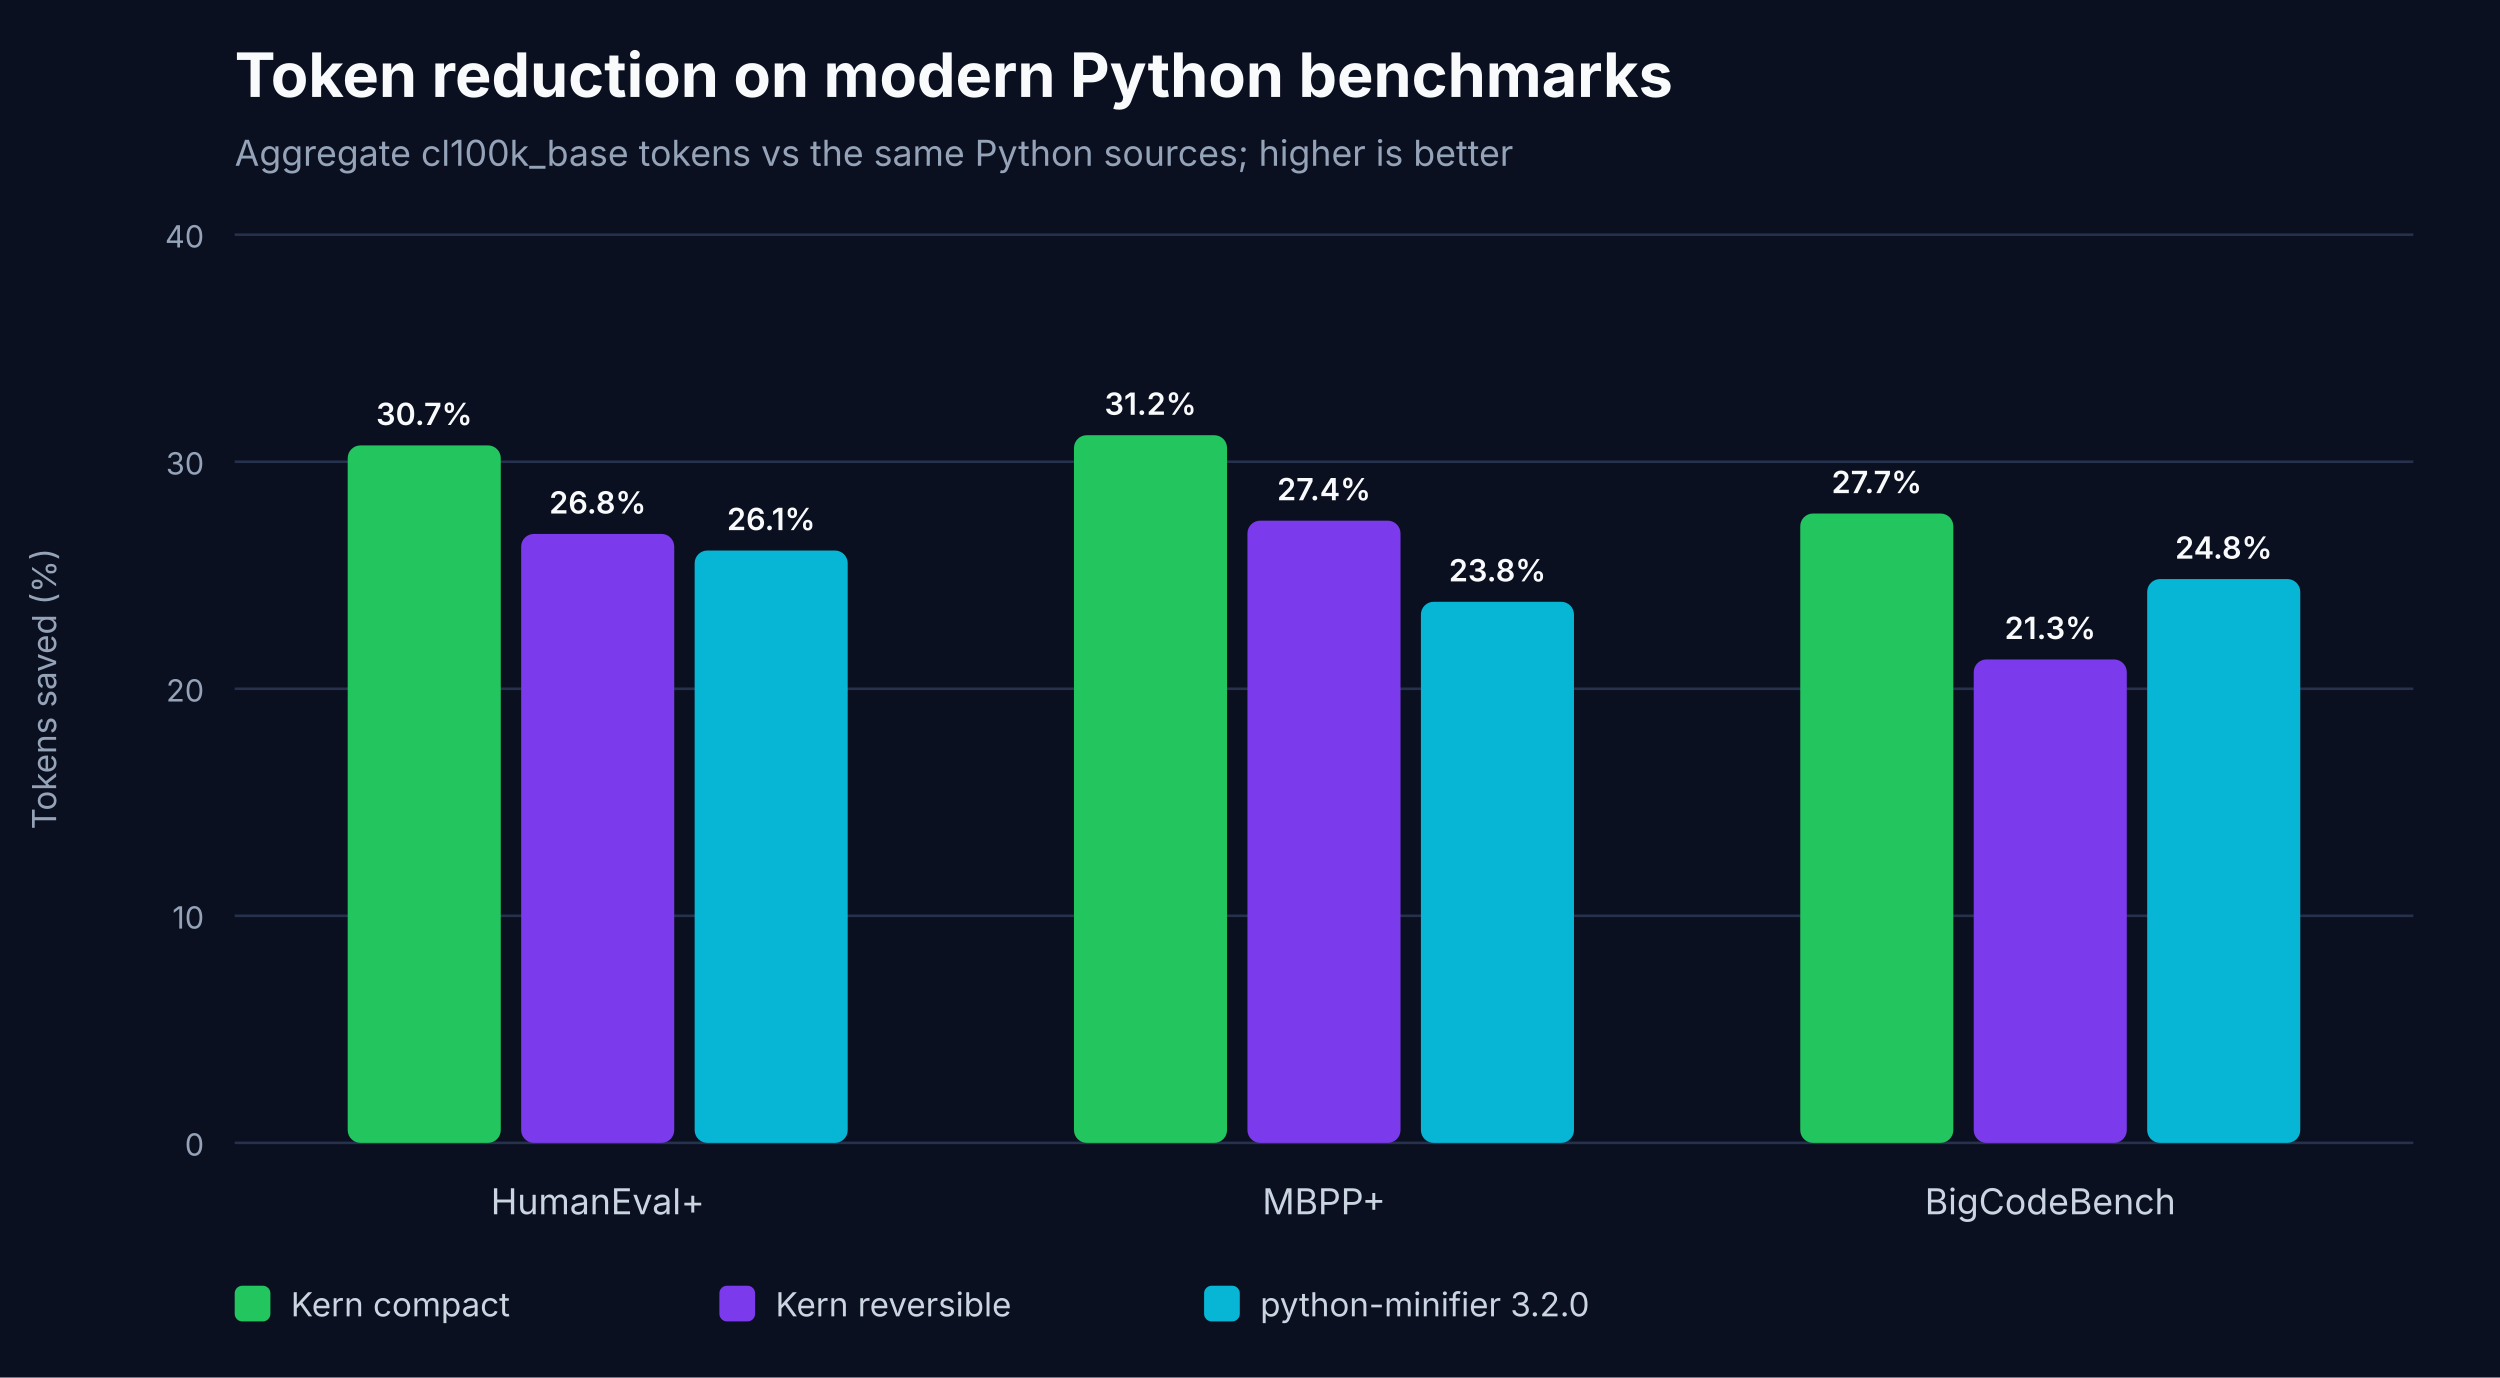
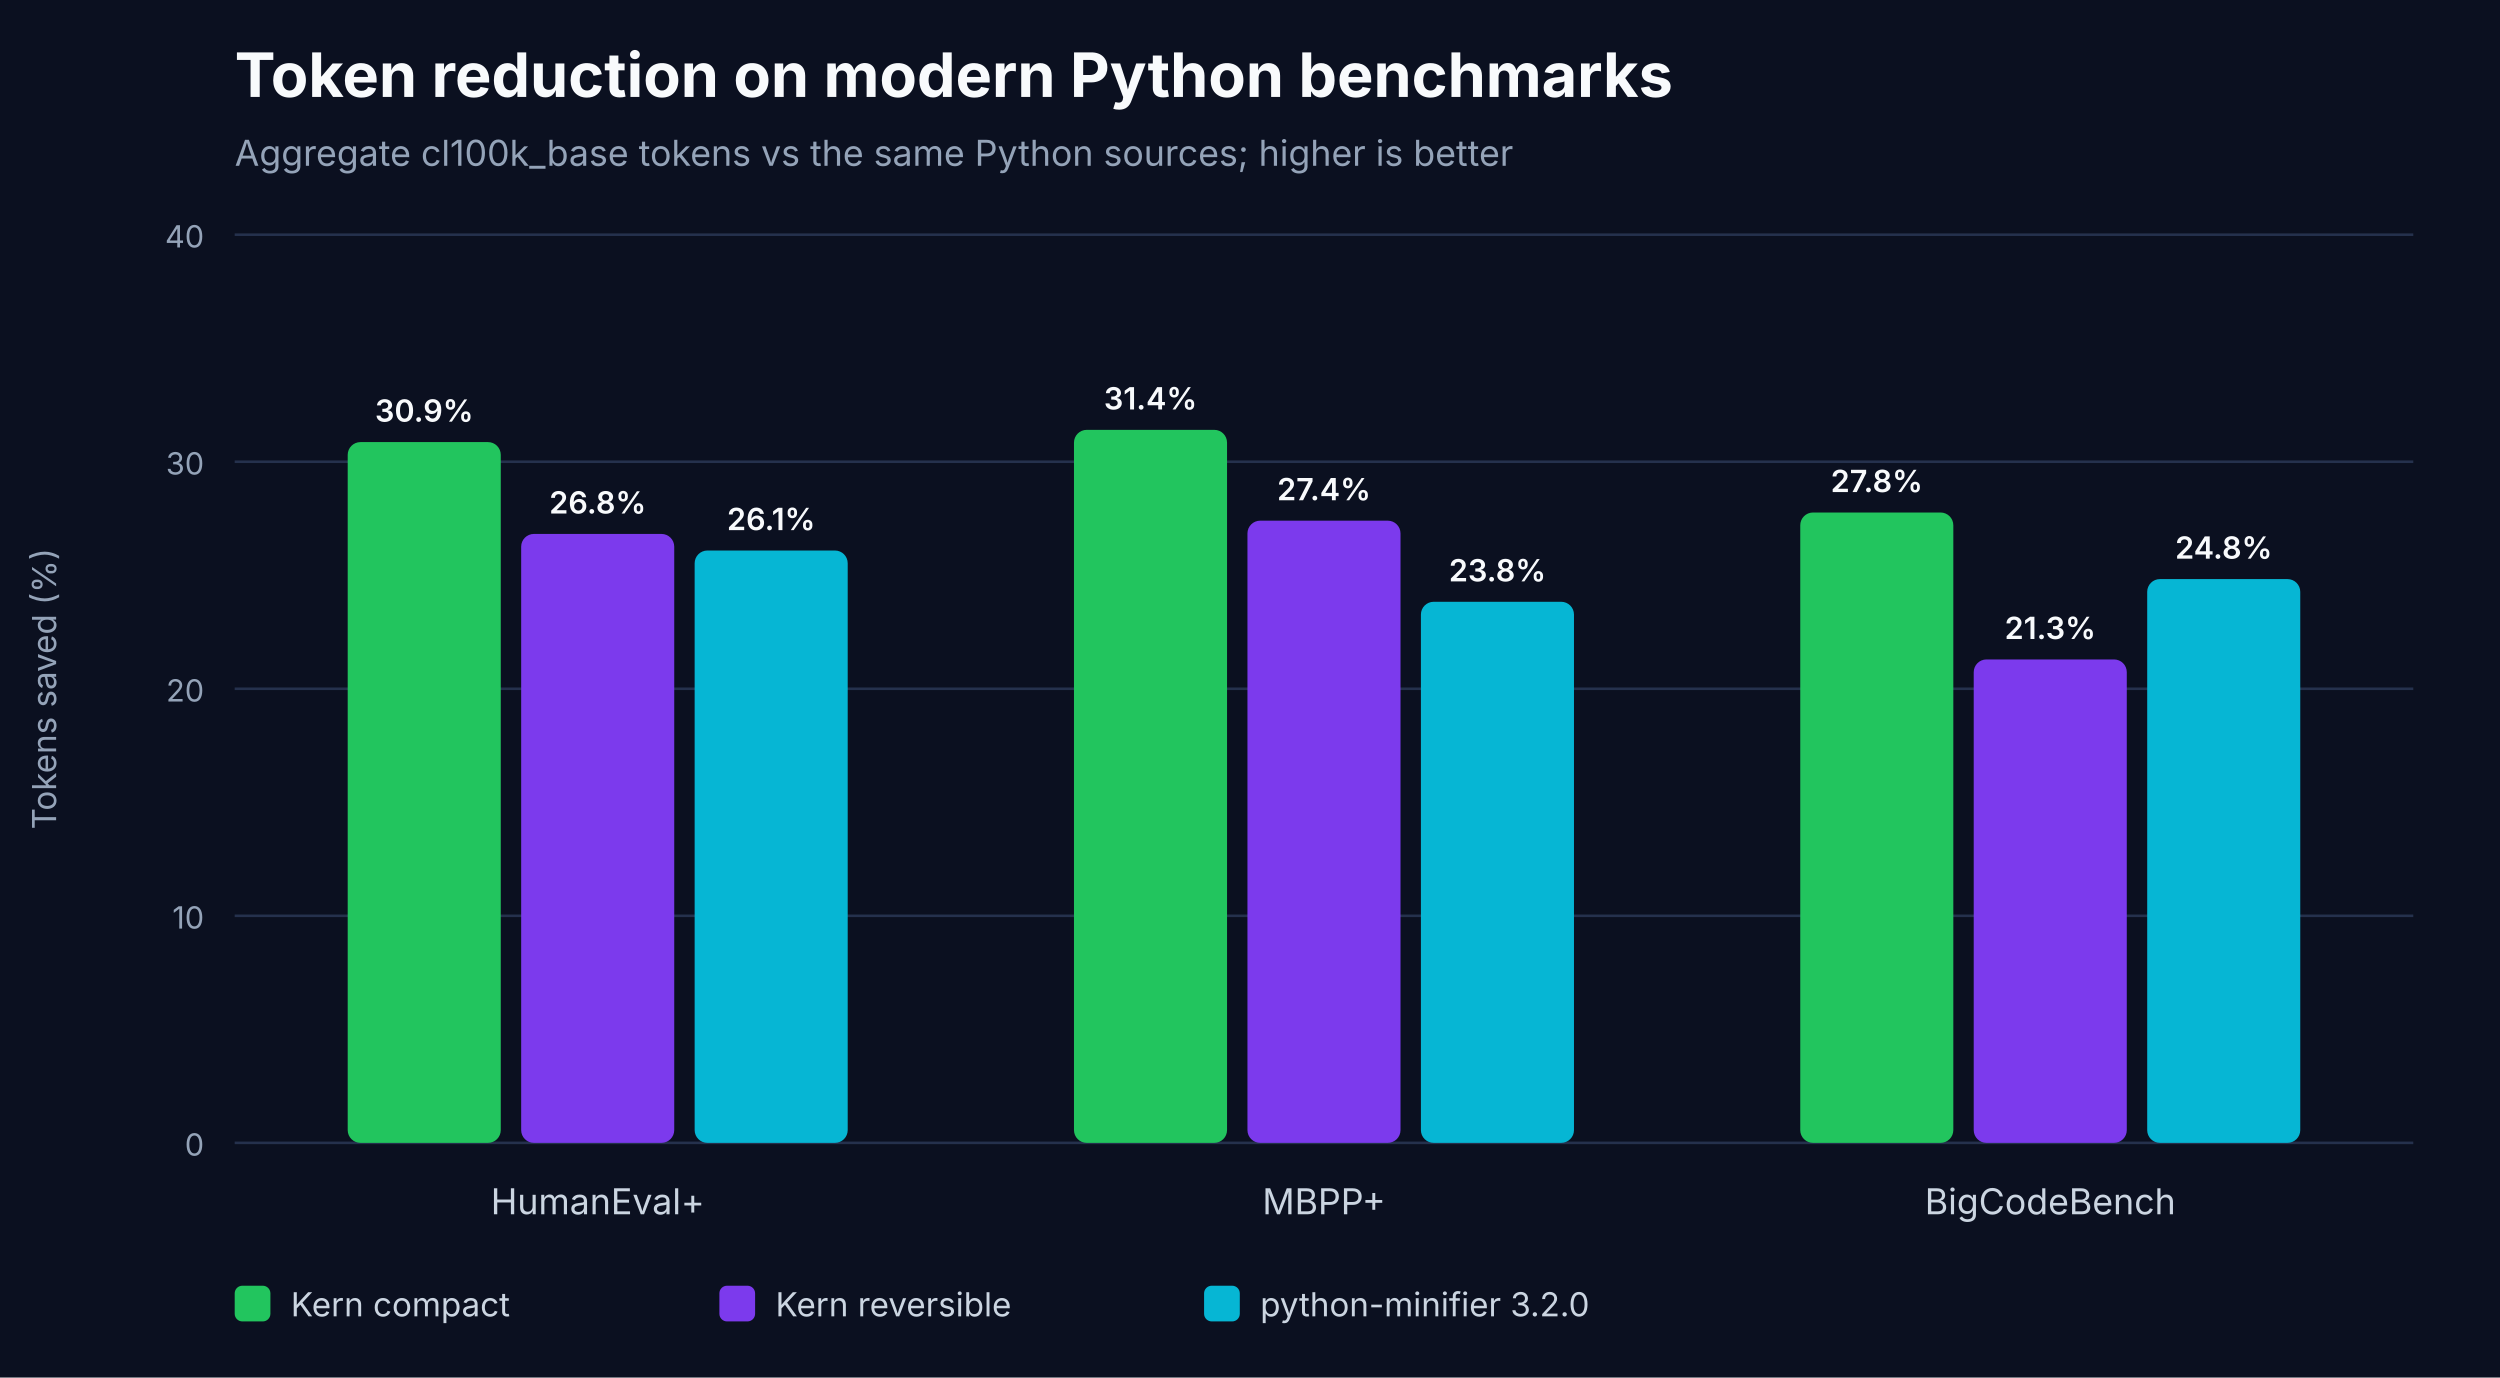
<svg xmlns="http://www.w3.org/2000/svg" width="980" height="540" viewBox="0 0 980 540" role="img" aria-labelledby="title desc">
  <rect width="100%" height="100%" fill="#0b1020" />
  <text x="92" y="38" fill="#f8fafc" font-family="Inter,system-ui,sans-serif" font-size="24" font-weight="700">Token reduction on modern Python benchmarks</text>
  <text x="92" y="65" fill="#94a3b8" font-family="Inter,system-ui,sans-serif" font-size="14">Aggregate cl100k_base tokens vs the same Python sources; higher is better</text>
  <line x1="92" y1="448.0" x2="946" y2="448.0" stroke="#25314d" stroke-width="1" />
  <text x="80" y="453.0" fill="#94a3b8" text-anchor="end" font-family="Inter,system-ui,sans-serif" font-size="12">0</text>
  <line x1="92" y1="359.0" x2="946" y2="359.0" stroke="#25314d" stroke-width="1" />
  <text x="80" y="364.0" fill="#94a3b8" text-anchor="end" font-family="Inter,system-ui,sans-serif" font-size="12">10</text>
  <line x1="92" y1="270.0" x2="946" y2="270.0" stroke="#25314d" stroke-width="1" />
  <text x="80" y="275.0" fill="#94a3b8" text-anchor="end" font-family="Inter,system-ui,sans-serif" font-size="12">20</text>
  <line x1="92" y1="181.0" x2="946" y2="181.0" stroke="#25314d" stroke-width="1" />
  <text x="80" y="186.0" fill="#94a3b8" text-anchor="end" font-family="Inter,system-ui,sans-serif" font-size="12">30</text>
  <line x1="92" y1="92.0" x2="946" y2="92.0" stroke="#25314d" stroke-width="1" />
  <text x="80" y="97.0" fill="#94a3b8" text-anchor="end" font-family="Inter,system-ui,sans-serif" font-size="12">40</text>
  <text x="22" y="270.0" fill="#94a3b8" text-anchor="middle" transform="rotate(-90 22 270.0)" font-family="Inter,system-ui,sans-serif" font-size="13">Tokens saved (%)</text>
  <text x="234.3" y="476" fill="#cbd5e1" text-anchor="middle" font-family="Inter,system-ui,sans-serif" font-size="14">HumanEval+</text>
-   <rect x="136.3" y="174.6" width="60.0" height="273.4" rx="5" fill="#22c55e" />
-   <text x="166.3" y="166.6" fill="#f8fafc" text-anchor="middle" font-family="Inter,system-ui,sans-serif" font-size="12" font-weight="600">30.7%</text>
+   <rect x="136.3" y="173.3" width="60.0" height="274.7" rx="5" fill="#22c55e" />
+   <text x="166.3" y="165.3" fill="#f8fafc" text-anchor="middle" font-family="Inter,system-ui,sans-serif" font-size="12" font-weight="600">30.9%</text>
  <rect x="204.3" y="209.3" width="60.0" height="238.7" rx="5" fill="#7c3aed" />
  <text x="234.3" y="201.3" fill="#f8fafc" text-anchor="middle" font-family="Inter,system-ui,sans-serif" font-size="12" font-weight="600">26.8%</text>
  <rect x="272.3" y="215.8" width="60.0" height="232.2" rx="5" fill="#06b6d4" />
  <text x="302.3" y="207.8" fill="#f8fafc" text-anchor="middle" font-family="Inter,system-ui,sans-serif" font-size="12" font-weight="600">26.1%</text>
  <text x="519.0" y="476" fill="#cbd5e1" text-anchor="middle" font-family="Inter,system-ui,sans-serif" font-size="14">MBPP+</text>
-   <rect x="421.0" y="170.6" width="60.0" height="277.4" rx="5" fill="#22c55e" />
-   <text x="451.0" y="162.6" fill="#f8fafc" text-anchor="middle" font-family="Inter,system-ui,sans-serif" font-size="12" font-weight="600">31.2%</text>
+   <rect x="421.0" y="168.5" width="60.0" height="279.5" rx="5" fill="#22c55e" />
+   <text x="451.0" y="160.5" fill="#f8fafc" text-anchor="middle" font-family="Inter,system-ui,sans-serif" font-size="12" font-weight="600">31.4%</text>
  <rect x="489.0" y="204.1" width="60.0" height="243.9" rx="5" fill="#7c3aed" />
  <text x="519.0" y="196.1" fill="#f8fafc" text-anchor="middle" font-family="Inter,system-ui,sans-serif" font-size="12" font-weight="600">27.4%</text>
  <rect x="557.0" y="235.9" width="60.0" height="212.1" rx="5" fill="#06b6d4" />
  <text x="587.0" y="227.9" fill="#f8fafc" text-anchor="middle" font-family="Inter,system-ui,sans-serif" font-size="12" font-weight="600">23.8%</text>
  <text x="803.7" y="476" fill="#cbd5e1" text-anchor="middle" font-family="Inter,system-ui,sans-serif" font-size="14">BigCodeBench</text>
-   <rect x="705.7" y="201.3" width="60.0" height="246.7" rx="5" fill="#22c55e" />
-   <text x="735.7" y="193.3" fill="#f8fafc" text-anchor="middle" font-family="Inter,system-ui,sans-serif" font-size="12" font-weight="600">27.7%</text>
+   <rect x="705.7" y="200.9" width="60.0" height="247.1" rx="5" fill="#22c55e" />
+   <text x="735.7" y="192.9" fill="#f8fafc" text-anchor="middle" font-family="Inter,system-ui,sans-serif" font-size="12" font-weight="600">27.8%</text>
  <rect x="773.7" y="258.5" width="60.0" height="189.5" rx="5" fill="#7c3aed" />
  <text x="803.7" y="250.5" fill="#f8fafc" text-anchor="middle" font-family="Inter,system-ui,sans-serif" font-size="12" font-weight="600">21.3%</text>
  <rect x="841.7" y="227.0" width="60.0" height="221.0" rx="5" fill="#06b6d4" />
  <text x="871.7" y="219.0" fill="#f8fafc" text-anchor="middle" font-family="Inter,system-ui,sans-serif" font-size="12" font-weight="600">24.8%</text>
  <rect x="92" y="504" width="14" height="14" rx="3" fill="#22c55e" />
  <text x="114" y="516" fill="#cbd5e1" font-family="Inter,system-ui,sans-serif" font-size="13">Kern compact</text>
  <rect x="282" y="504" width="14" height="14" rx="3" fill="#7c3aed" />
  <text x="304" y="516" fill="#cbd5e1" font-family="Inter,system-ui,sans-serif" font-size="13">Kern reversible</text>
  <rect x="472" y="504" width="14" height="14" rx="3" fill="#06b6d4" />
  <text x="494" y="516" fill="#cbd5e1" font-family="Inter,system-ui,sans-serif" font-size="13">python-minifier 3.2.0</text>
</svg>
